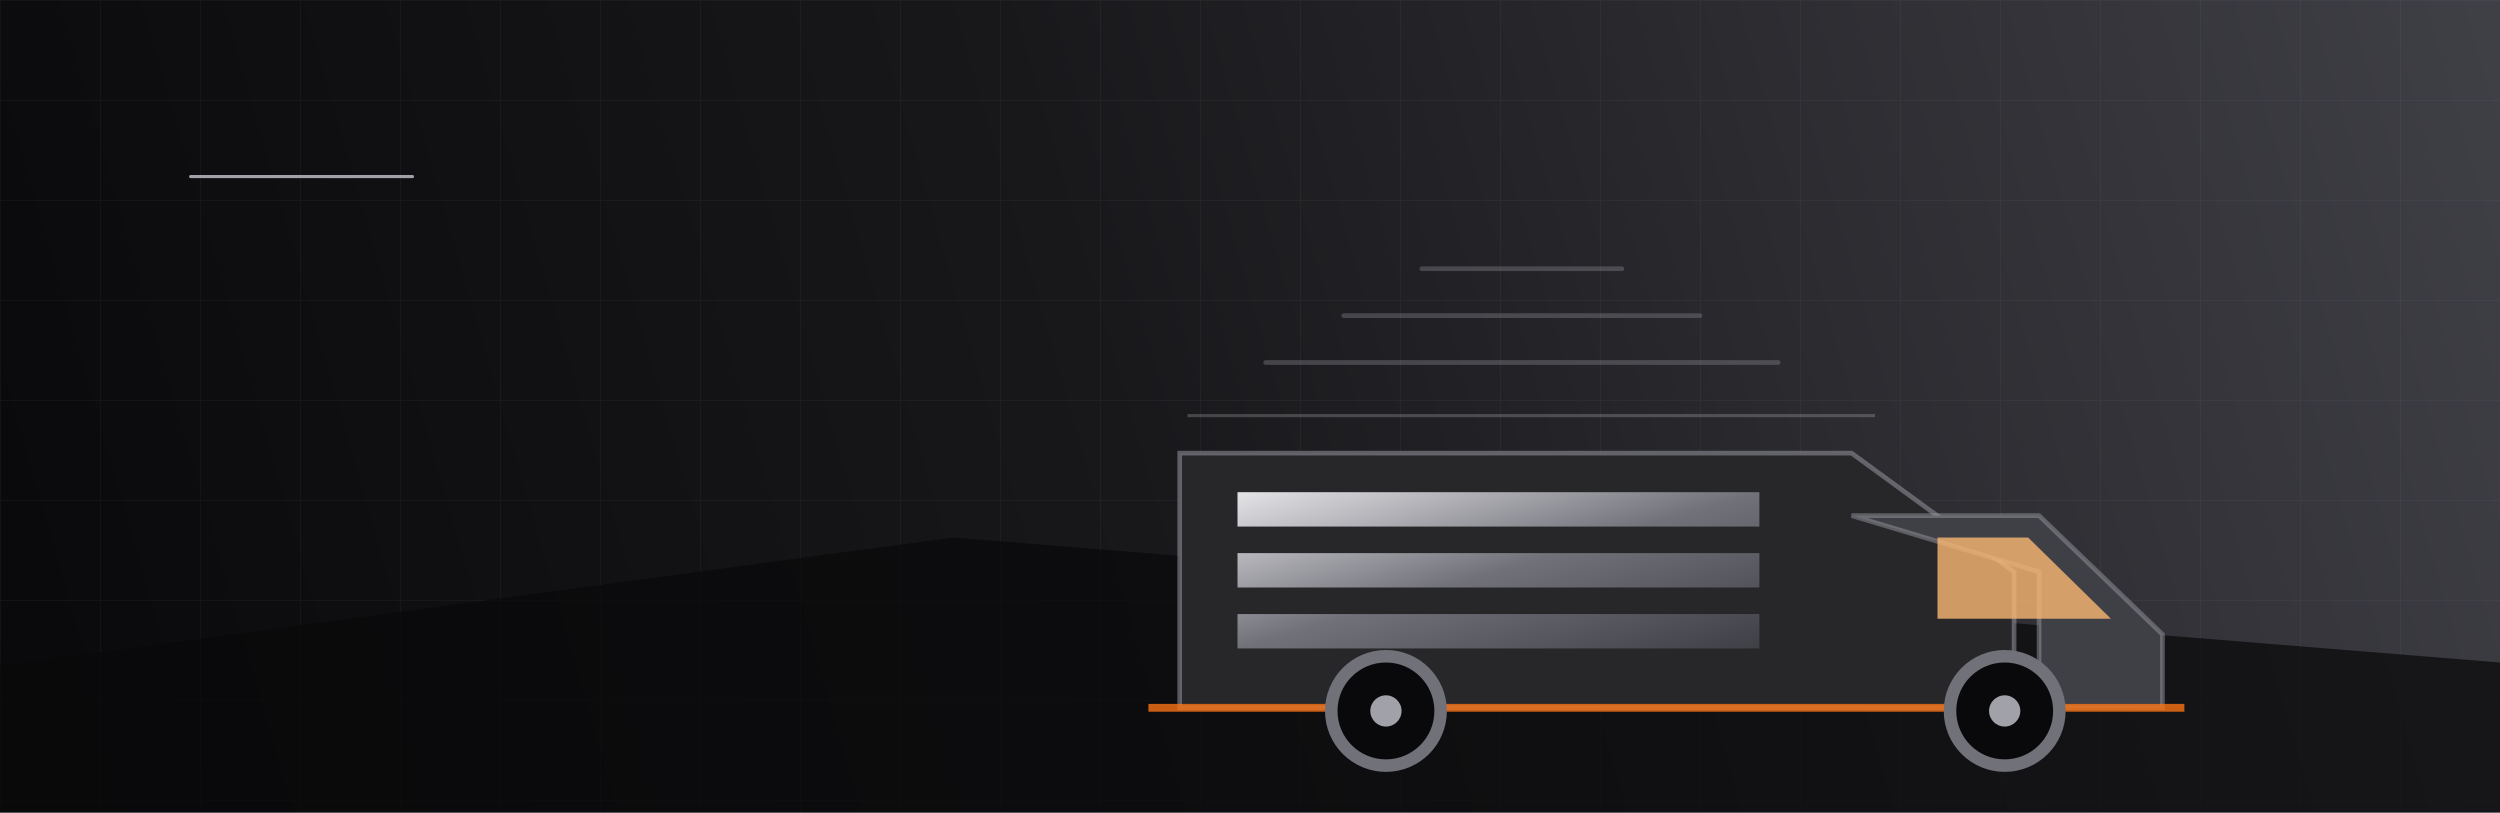
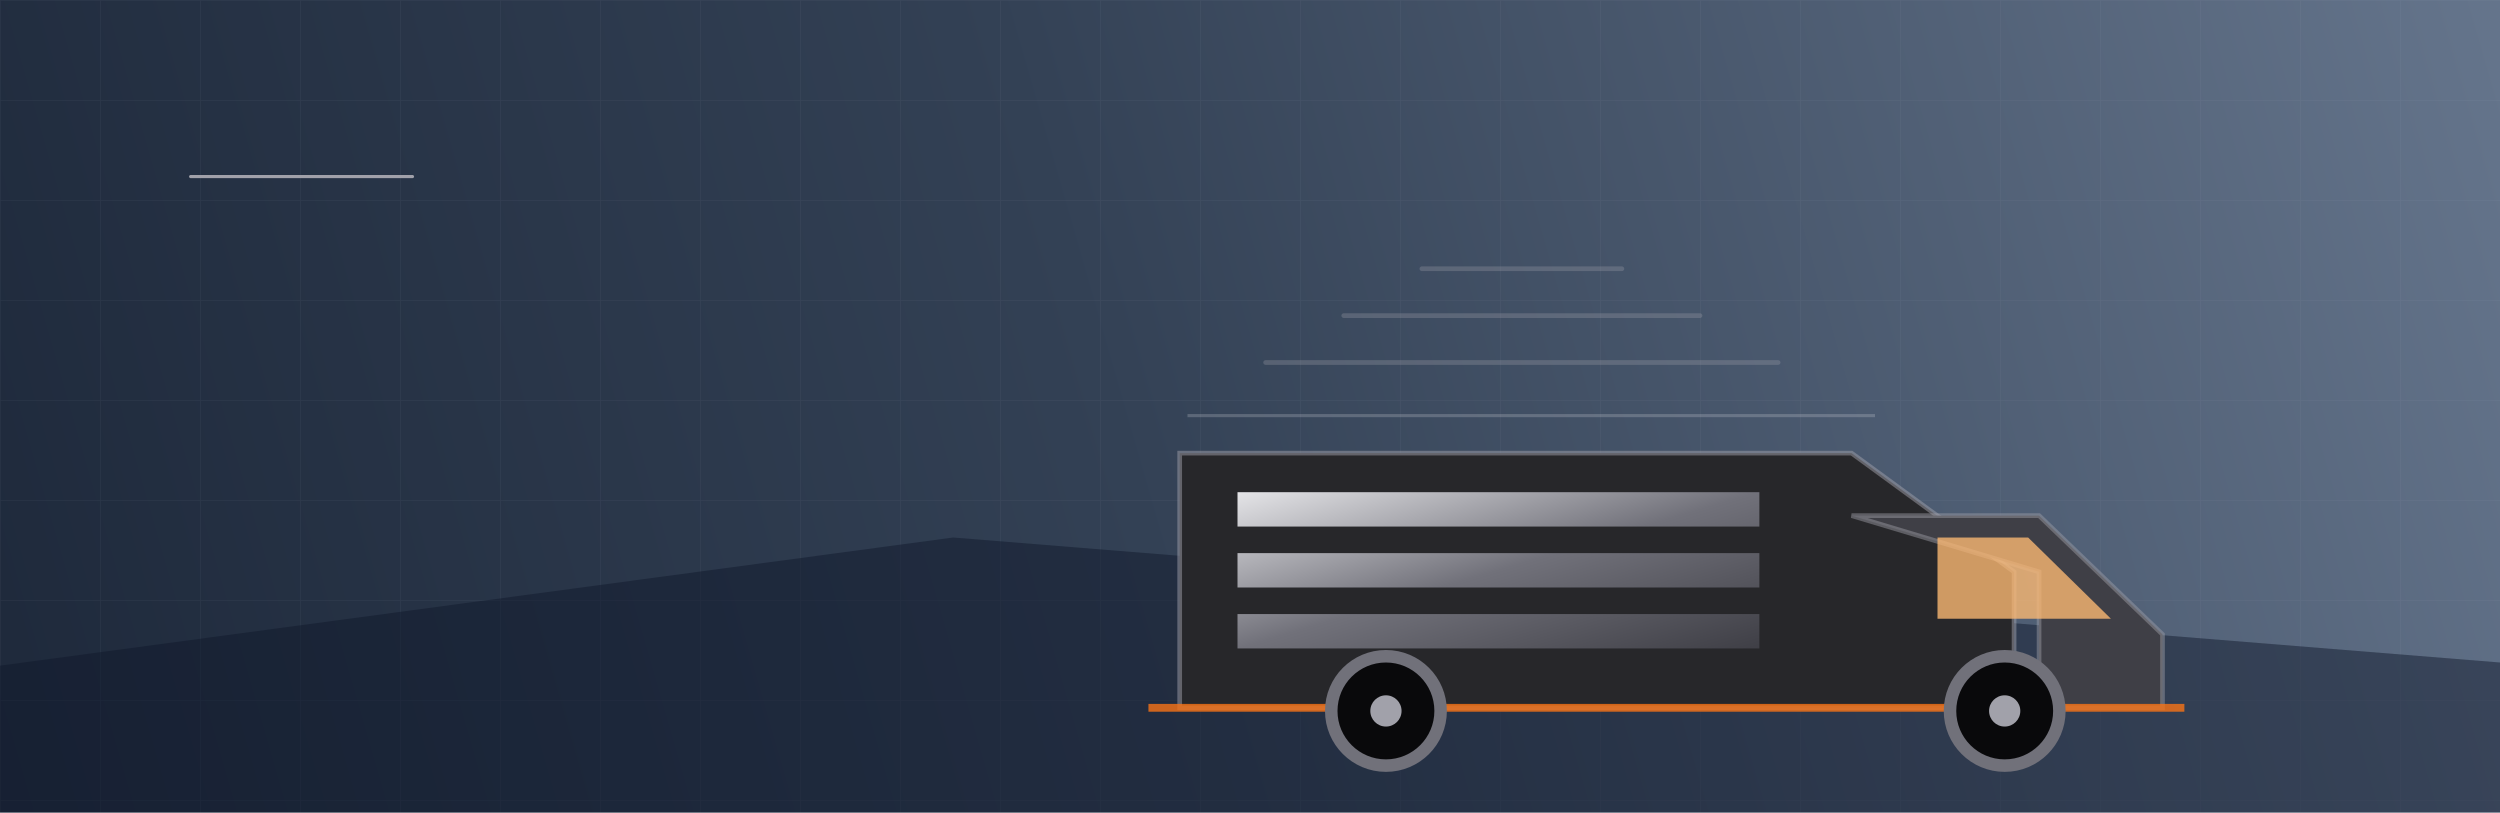
<svg xmlns="http://www.w3.org/2000/svg" viewBox="0 0 1600 520" fill="none">
  <defs>
    <linearGradient id="bg" x1="1600" y1="40" x2="0" y2="500" gradientUnits="userSpaceOnUse">
-       <stop stop-color="#3F3F46" />
-       <stop offset=".55" stop-color="#18181B" />
-       <stop offset="1" stop-color="#09090B" />
+       <stop stop-color="#64748B" />
+       <stop offset=".55" stop-color="#334155" />
+       <stop offset="1" stop-color="#1E293B" />
    </linearGradient>
    <linearGradient id="metal" x1="0" y1="0" x2="1" y2="1">
      <stop stop-color="#E4E4E7" />
      <stop offset=".5" stop-color="#71717A" />
      <stop offset="1" stop-color="#3F3F46" />
    </linearGradient>
    <linearGradient id="orange" x1="0" y1="0" x2="1" y2="1">
      <stop stop-color="#FDBA74" />
      <stop offset="1" stop-color="#C2410C" />
    </linearGradient>
    <pattern id="grid" width="64" height="64" patternUnits="userSpaceOnUse">
      <path d="M64 0H0v64" stroke="#D4D4D8" stroke-opacity=".06" />
    </pattern>
  </defs>
  <path fill="url(#bg)" d="M0 0h1600v520H0z" />
  <path fill="url(#grid)" d="M0 0h1600v520H0z" />
-   <path d="M0 426 610 344l990 80v96H0v-94Z" fill="#09090B" fill-opacity=".72" />
+   <path d="M0 426 610 344l990 80v96H0v-94Z" fill="#0F172A" fill-opacity=".48" />
  <path d="M755 290h430l104 76v87H755V290Z" fill="#27272A" stroke="#A1A1AA" stroke-opacity=".5" stroke-width="3" />
  <path d="M1185 330h120l79 76v47h-79v-87l-120-36Z" fill="#3F3F46" stroke="#A1A1AA" stroke-opacity=".45" stroke-width="3" />
  <path d="M1240 344h58l53 52h-111v-52Z" fill="#FDBA74" fill-opacity=".78" />
  <path d="M792 315h334v22H792v-22Zm0 39h334v22H792v-22Zm0 39h334v22H792v-22Z" fill="url(#metal)" />
  <path d="M735 453h663" stroke="#F97316" stroke-opacity=".8" stroke-width="5" />
  <circle cx="887" cy="455" r="35" fill="#09090B" stroke="#71717A" stroke-width="8" />
  <circle cx="887" cy="455" r="10" fill="#A1A1AA" />
  <circle cx="1283" cy="455" r="35" fill="#09090B" stroke="#71717A" stroke-width="8" />
  <circle cx="1283" cy="455" r="10" fill="#A1A1AA" />
  <path d="M760 266h440" stroke="#E4E4E7" stroke-opacity=".22" stroke-width="2" />
  <path d="M810 232h328m-278-30h228m-178-30h128" stroke="#A1A1AA" stroke-opacity=".3" stroke-width="3" stroke-linecap="round" />
  <path d="M122 95h220" stroke="url(#orange)" stroke-linecap="round" stroke-width="5" />
  <path d="M122 113h142" stroke="#A1A1AA" stroke-linecap="round" stroke-width="2" />
</svg>
